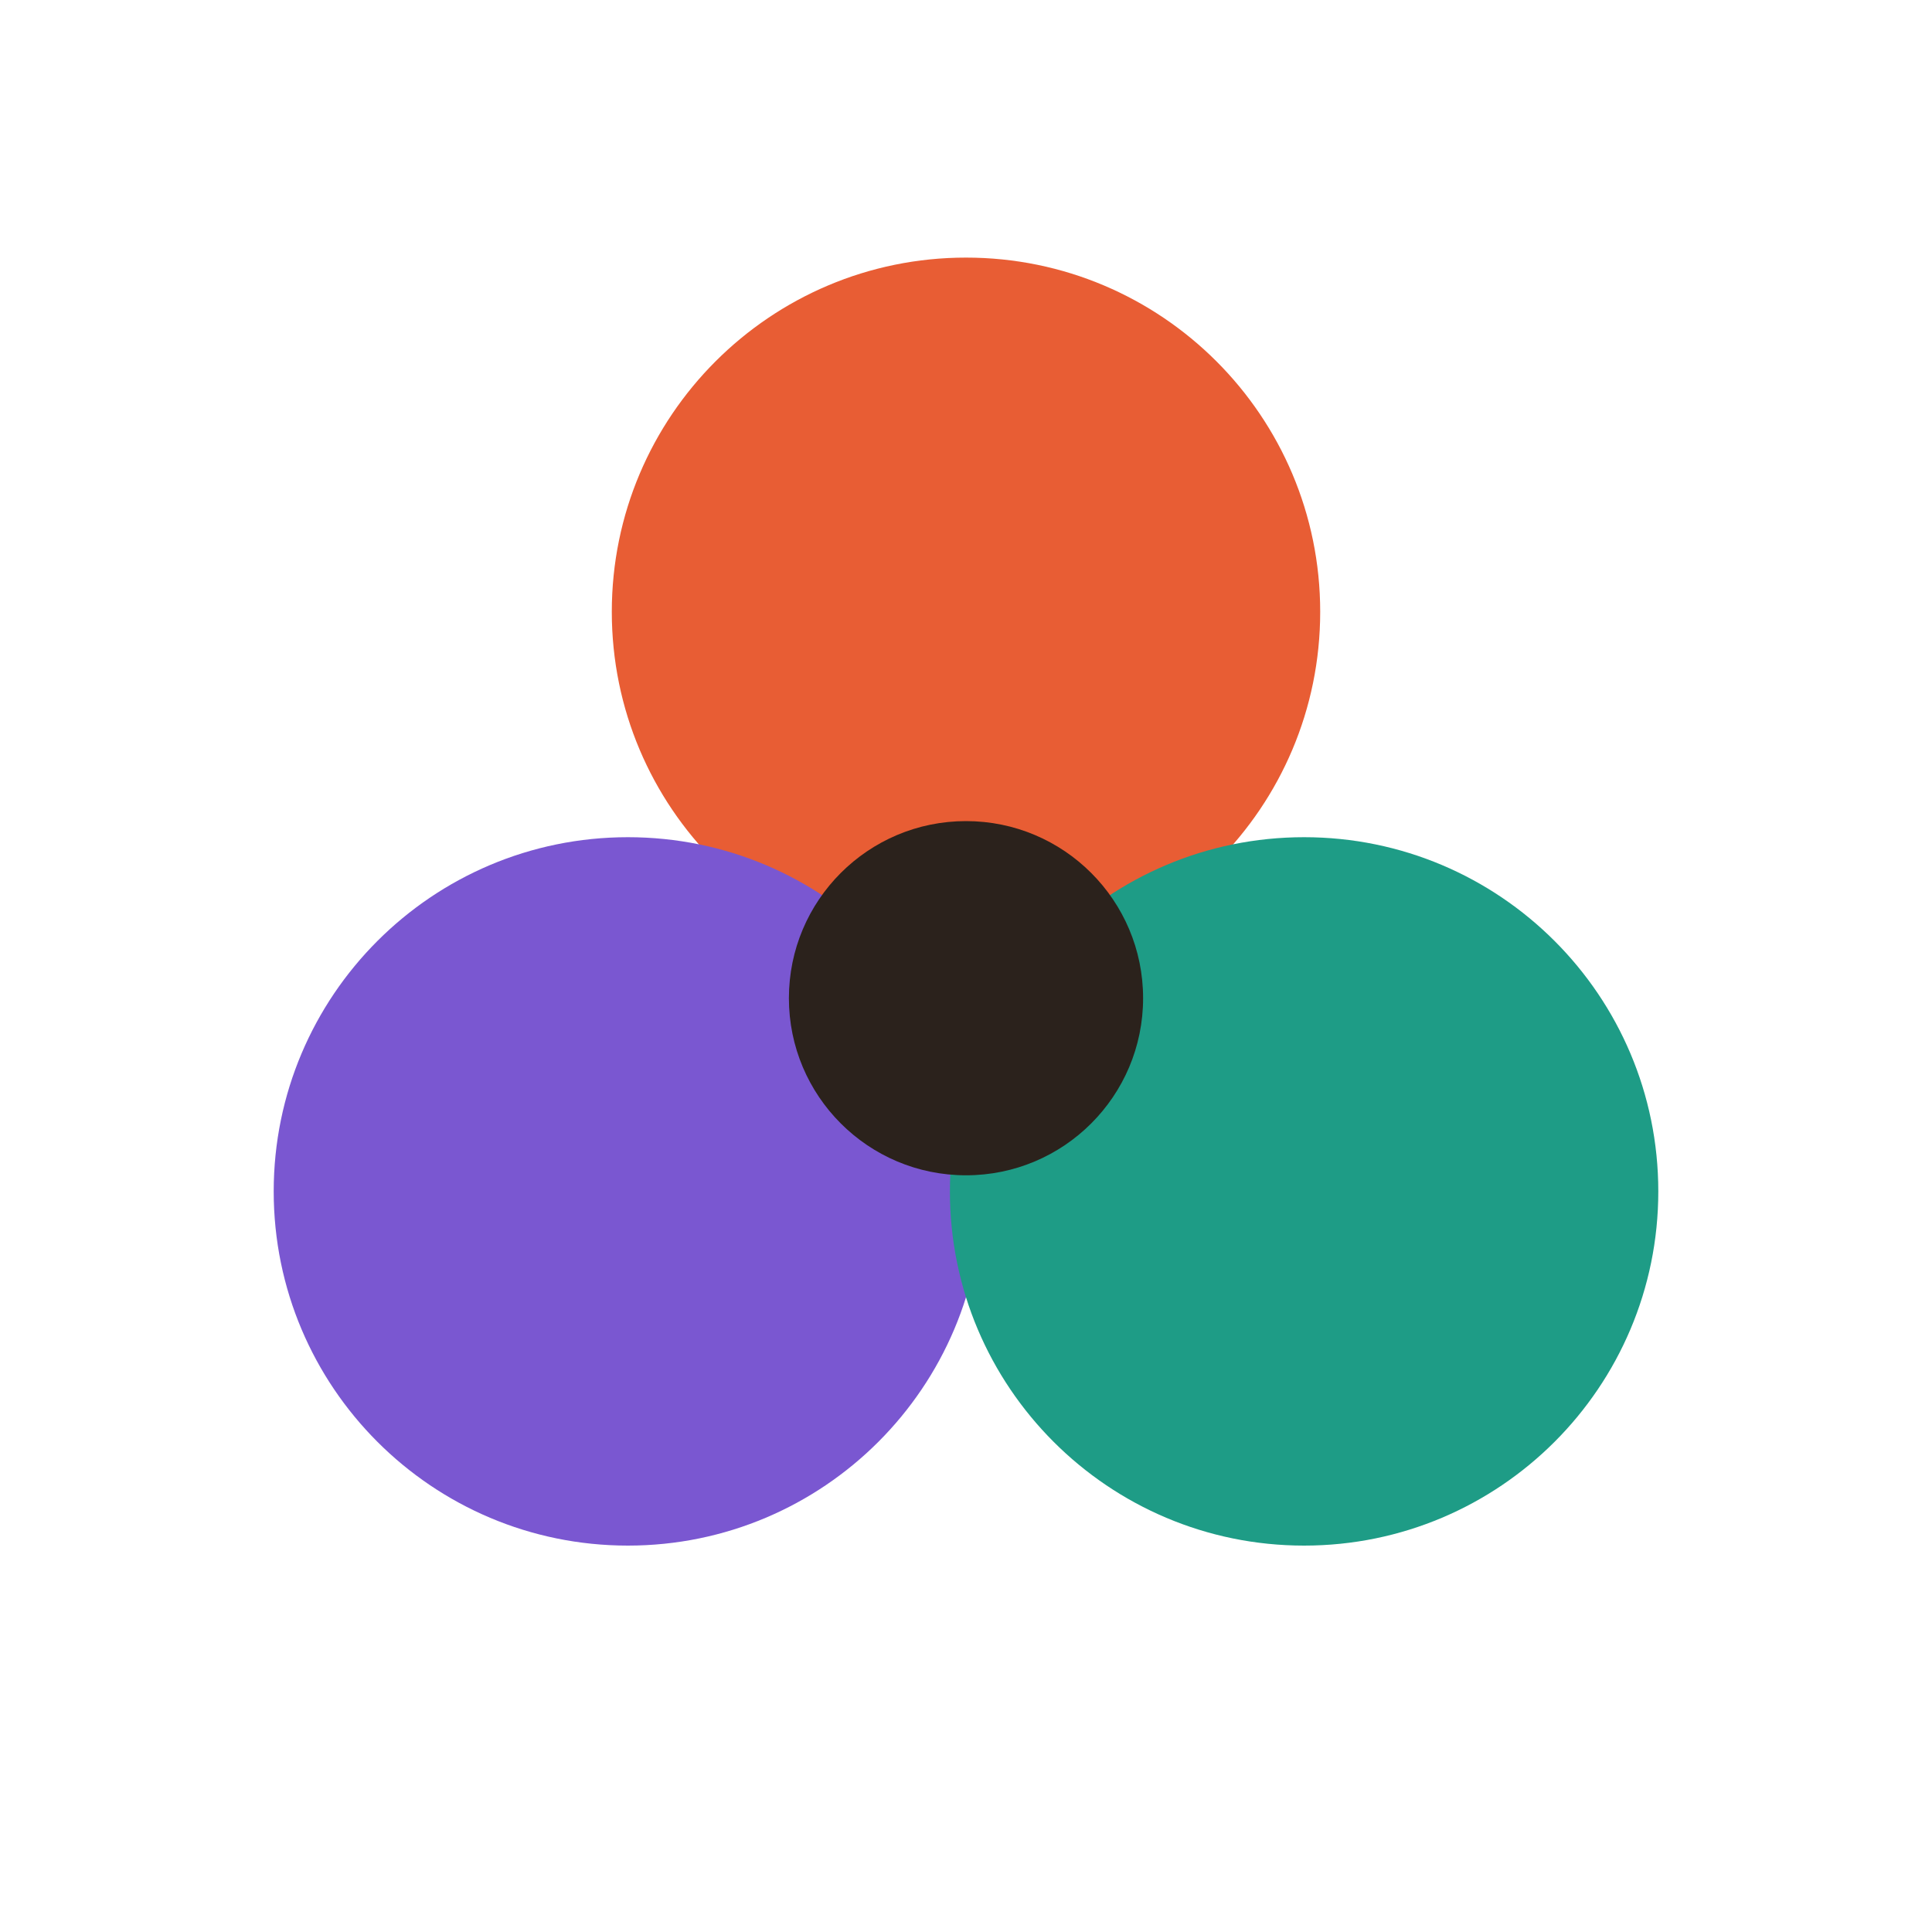
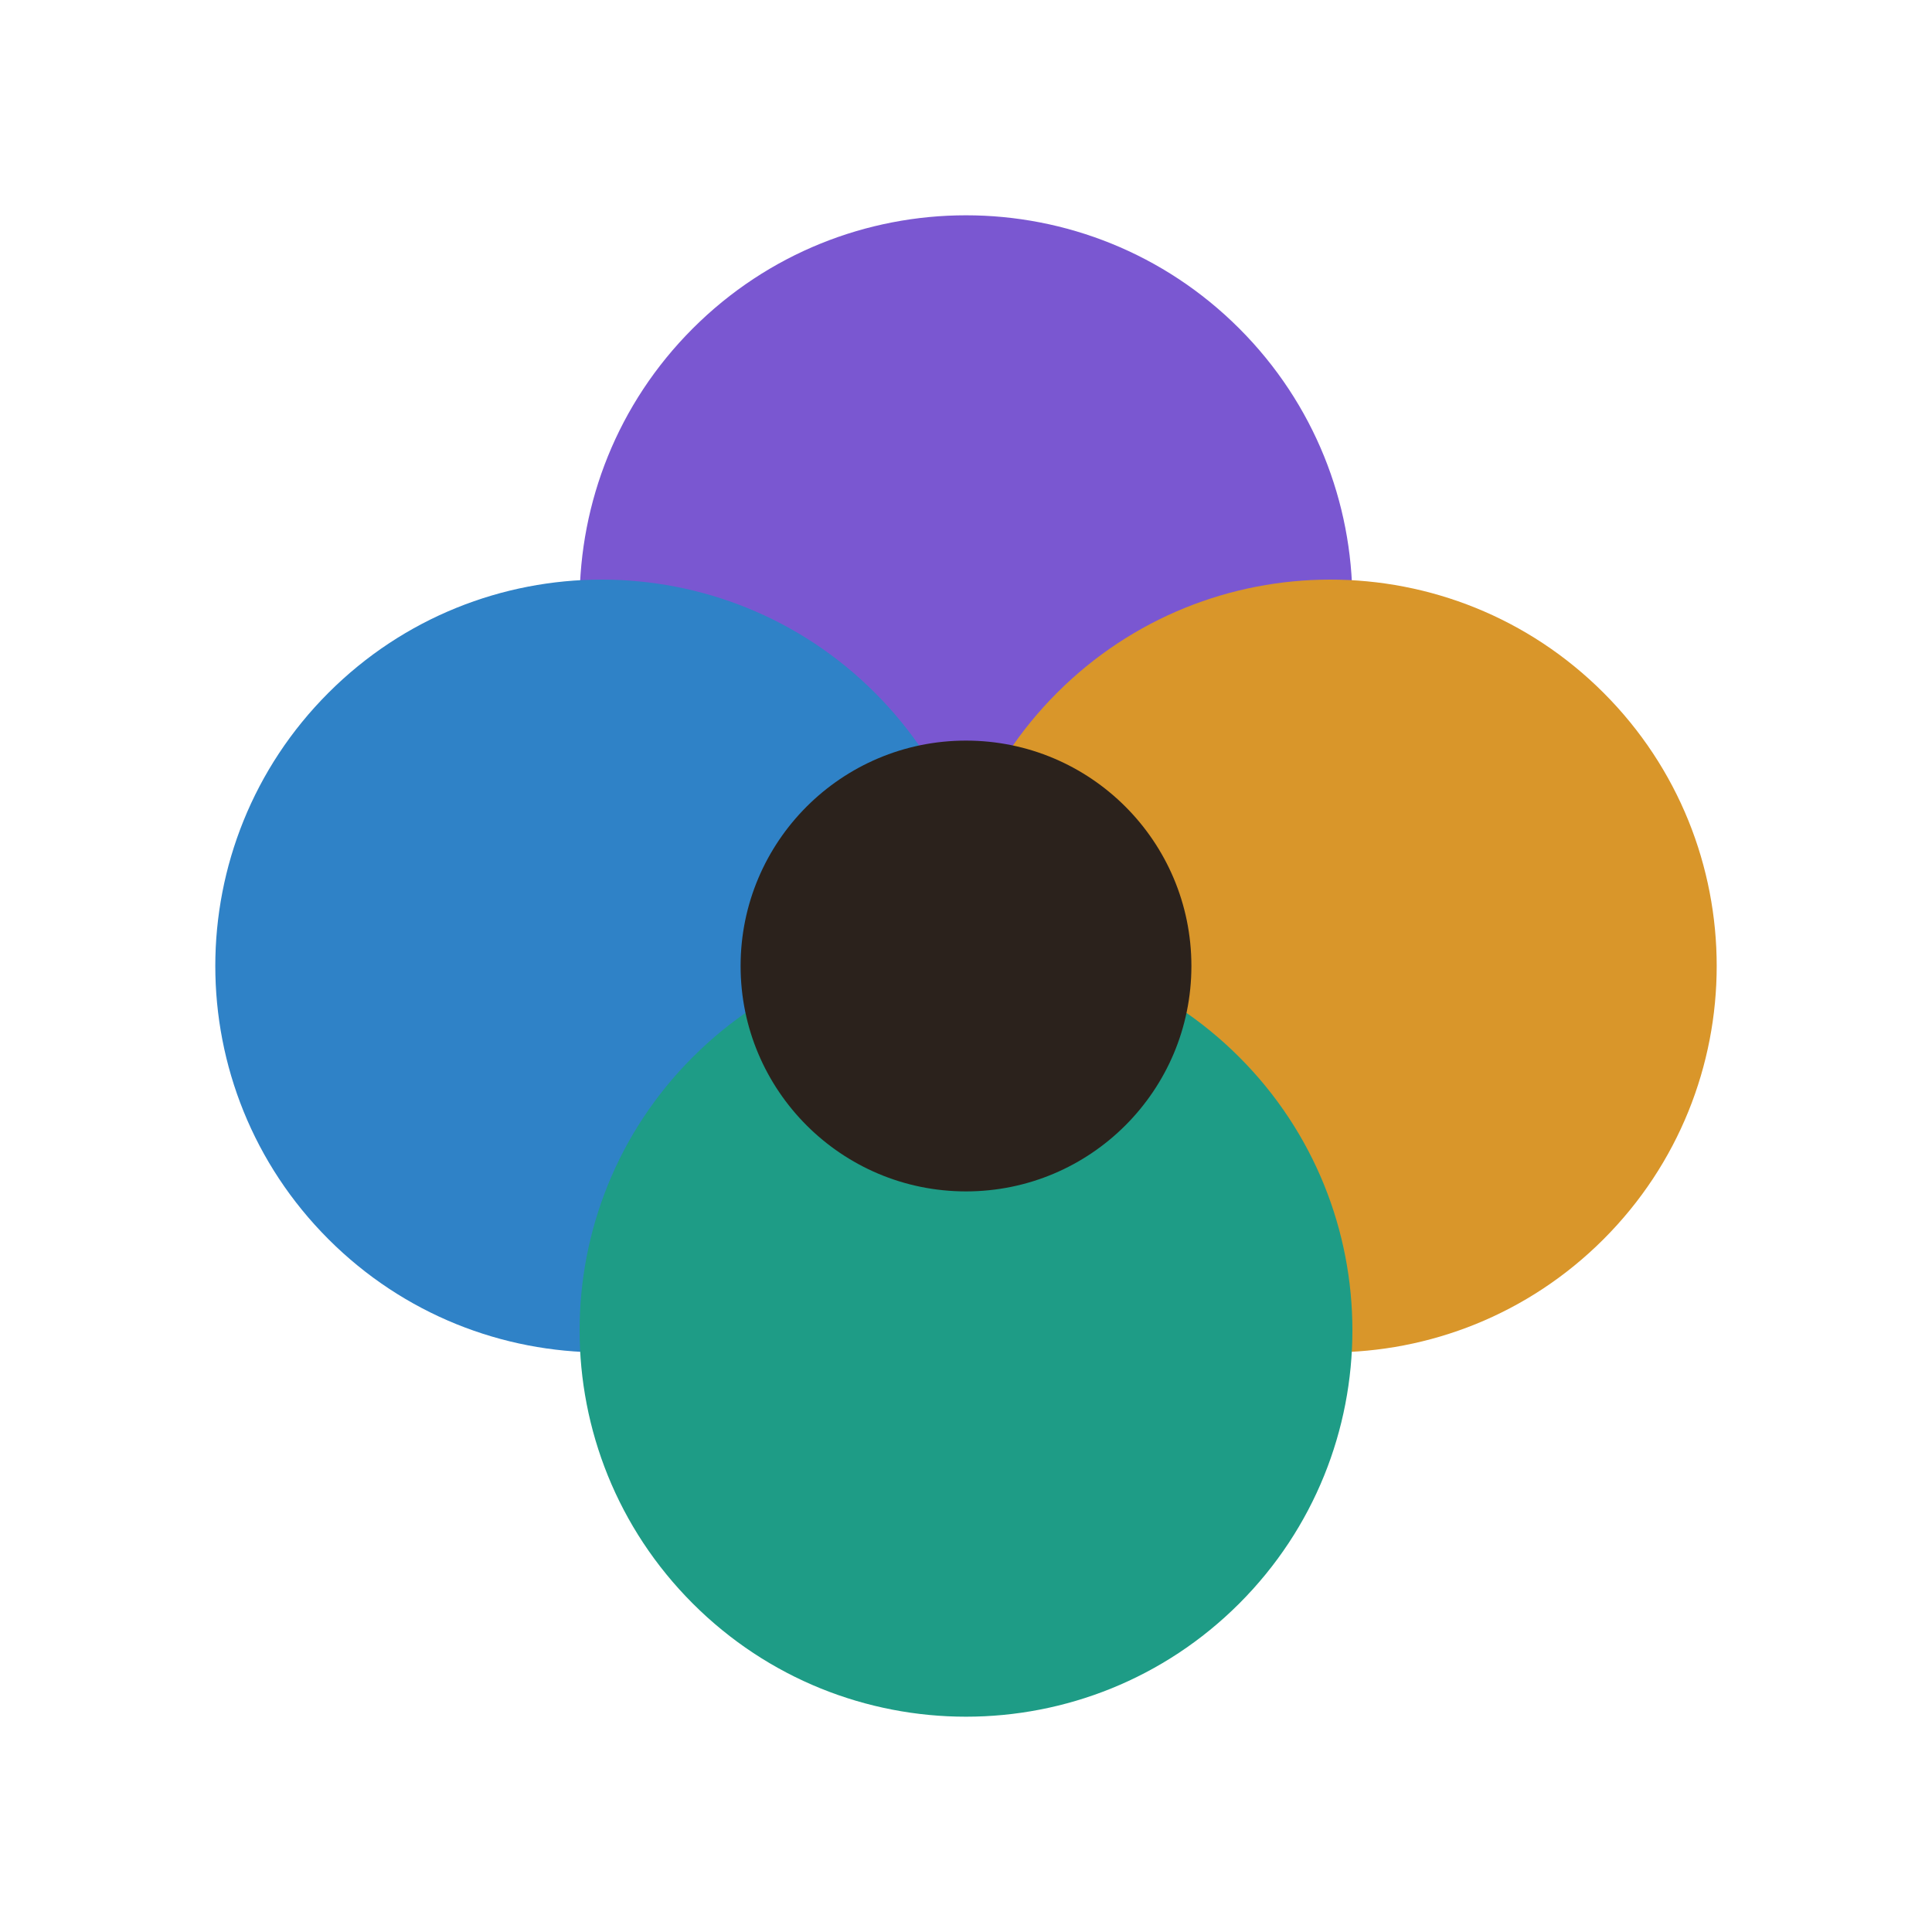
- <svg xmlns="http://www.w3.org/2000/svg" width="120" height="120" viewBox="0 0 120 120" fill="none" role="img" aria-label="Concelium">
-   <circle cx="60" cy="38" r="22" fill="#E85D34" />
-   <circle cx="39" cy="74" r="22" fill="#7A57D1" />
-   <circle cx="81" cy="74" r="22" fill="#1E9C86" />
-   <circle cx="60" cy="62" r="11" fill="#2B221C" />
+ <svg xmlns="http://www.w3.org/2000/svg" width="120" height="120" viewBox="0 0 120 120" fill="none" role="img" aria-label="Concilium">
+   <g transform="rotate(45 60 60)">
+     <circle cx="44" cy="44" r="24" fill="#7A57D1" />
+     <circle cx="76" cy="44" r="24" fill="#D9962A" />
+     <circle cx="44" cy="76" r="24" fill="#2F82C7" />
+     <circle cx="76" cy="76" r="24" fill="#1E9C86" />
+   </g>
+   <circle cx="60" cy="60" r="14" fill="#2B221C" />
</svg>
